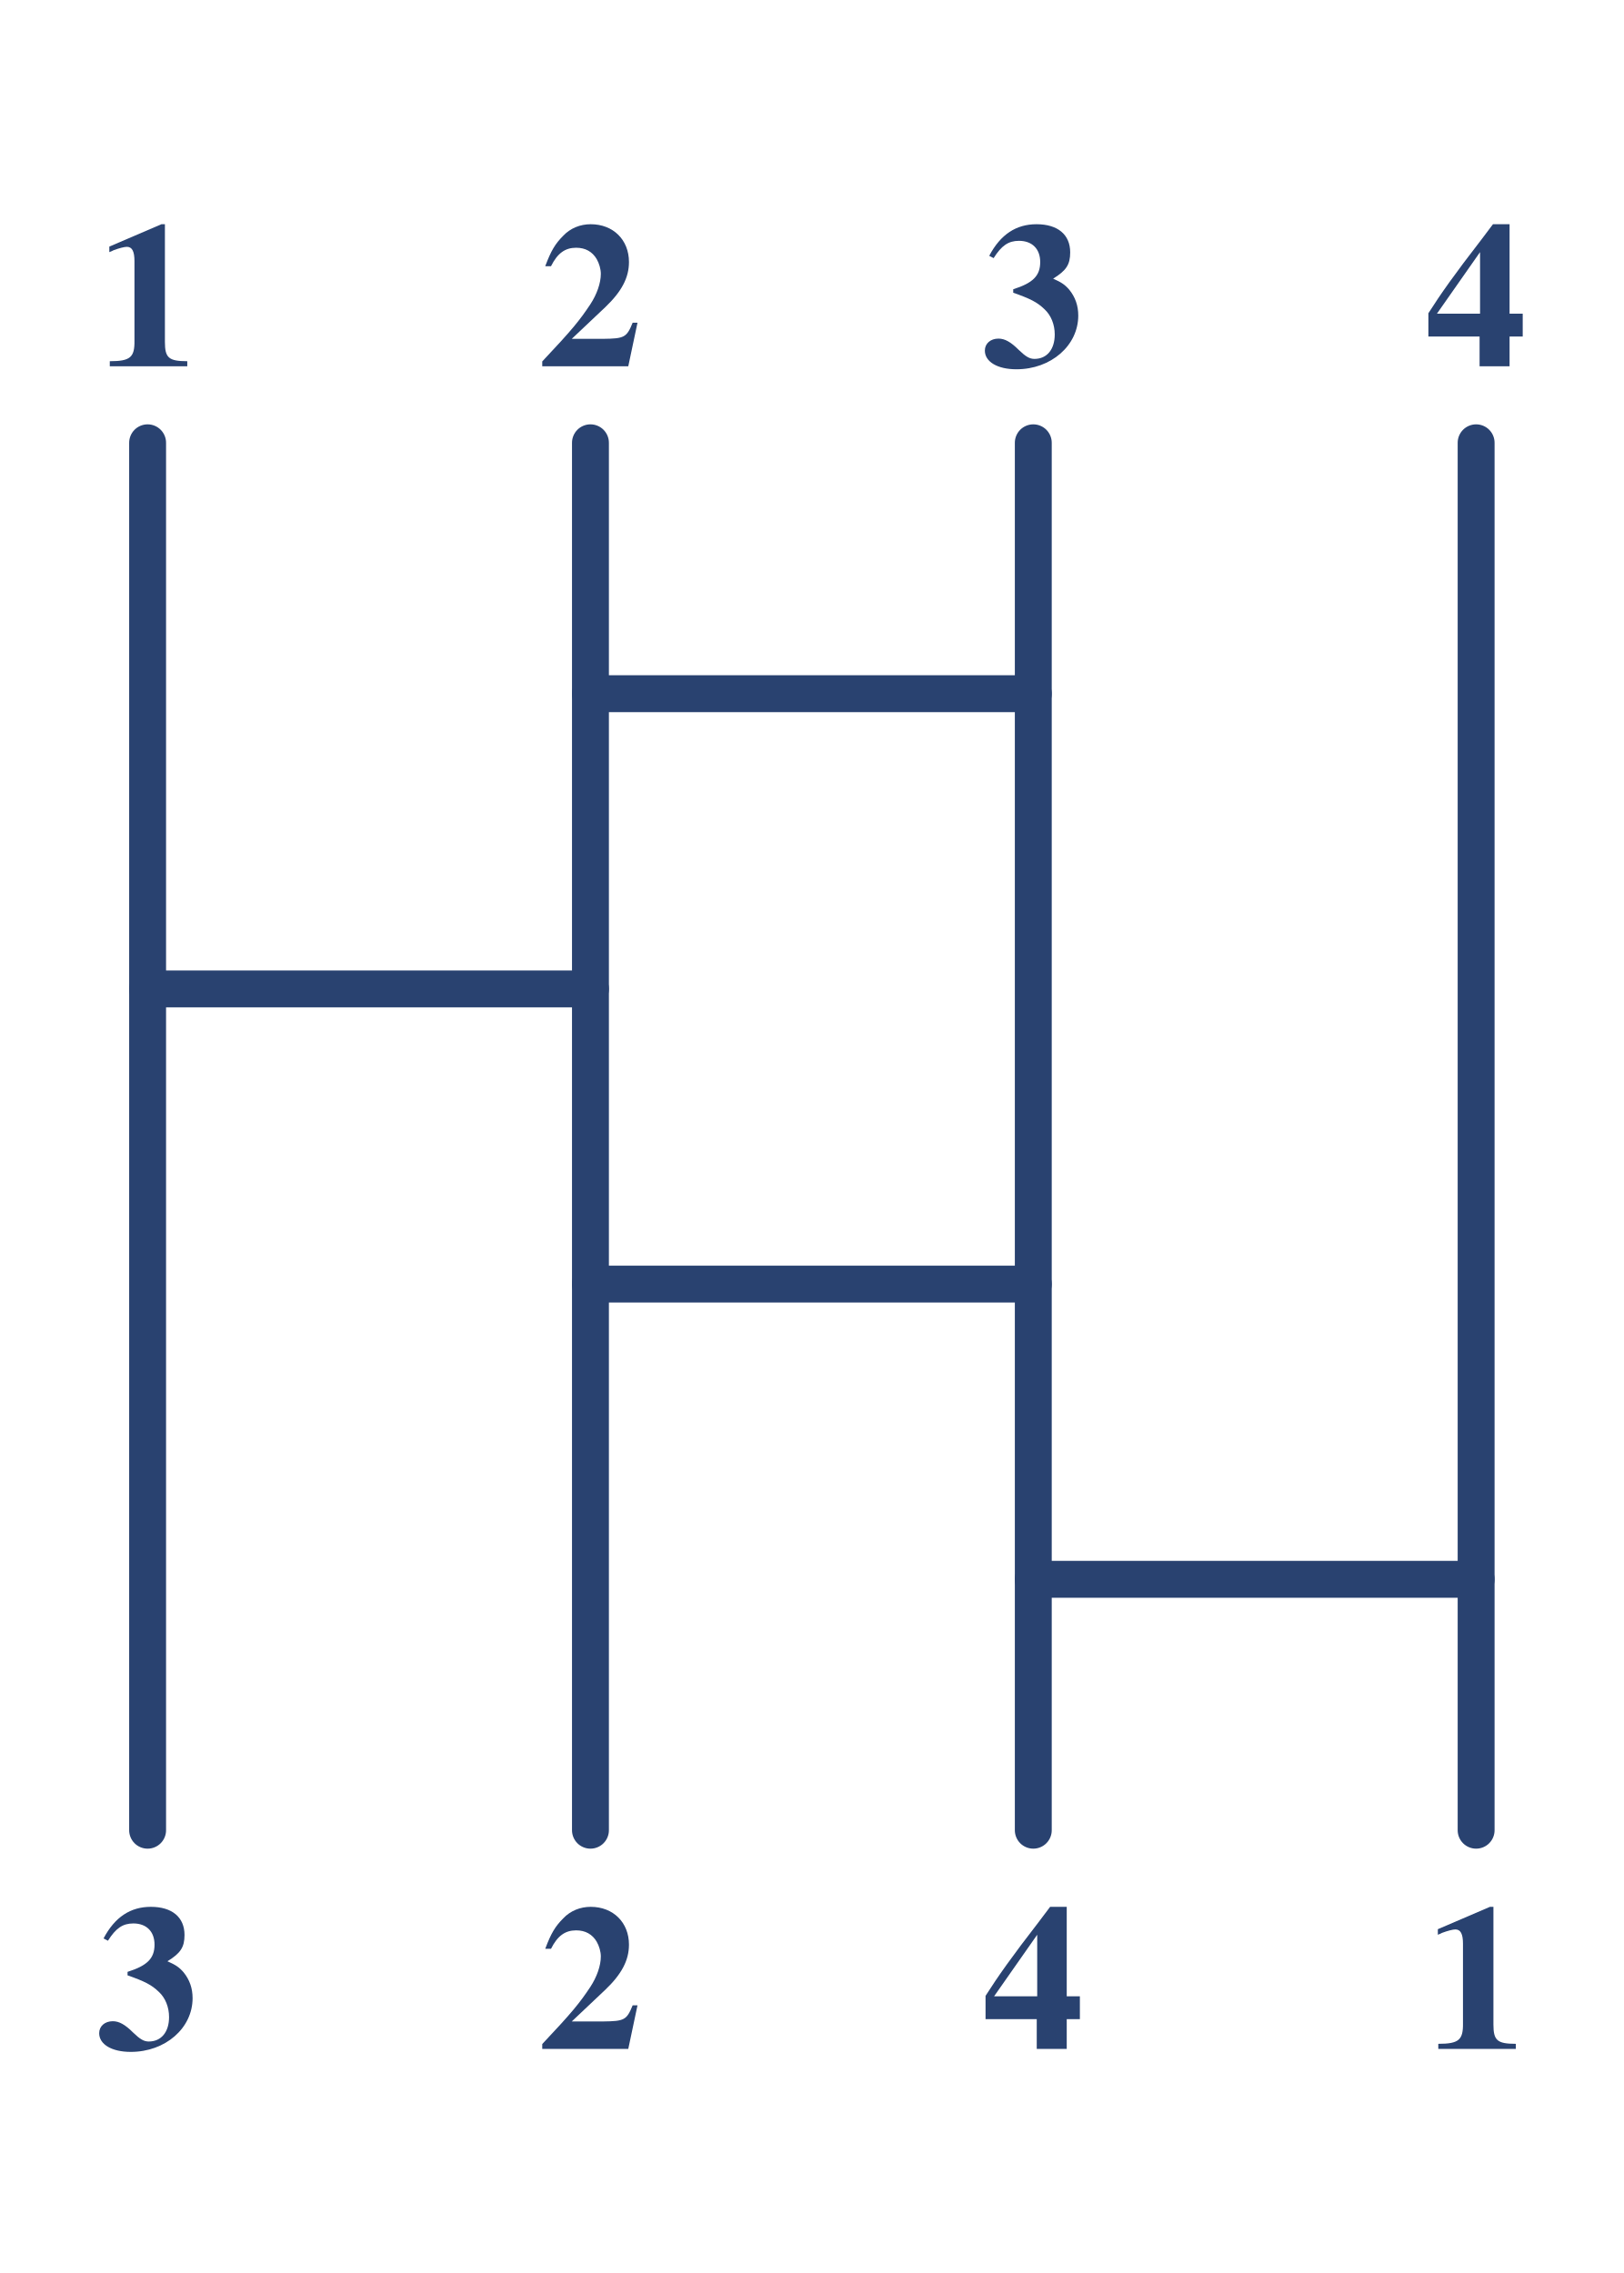
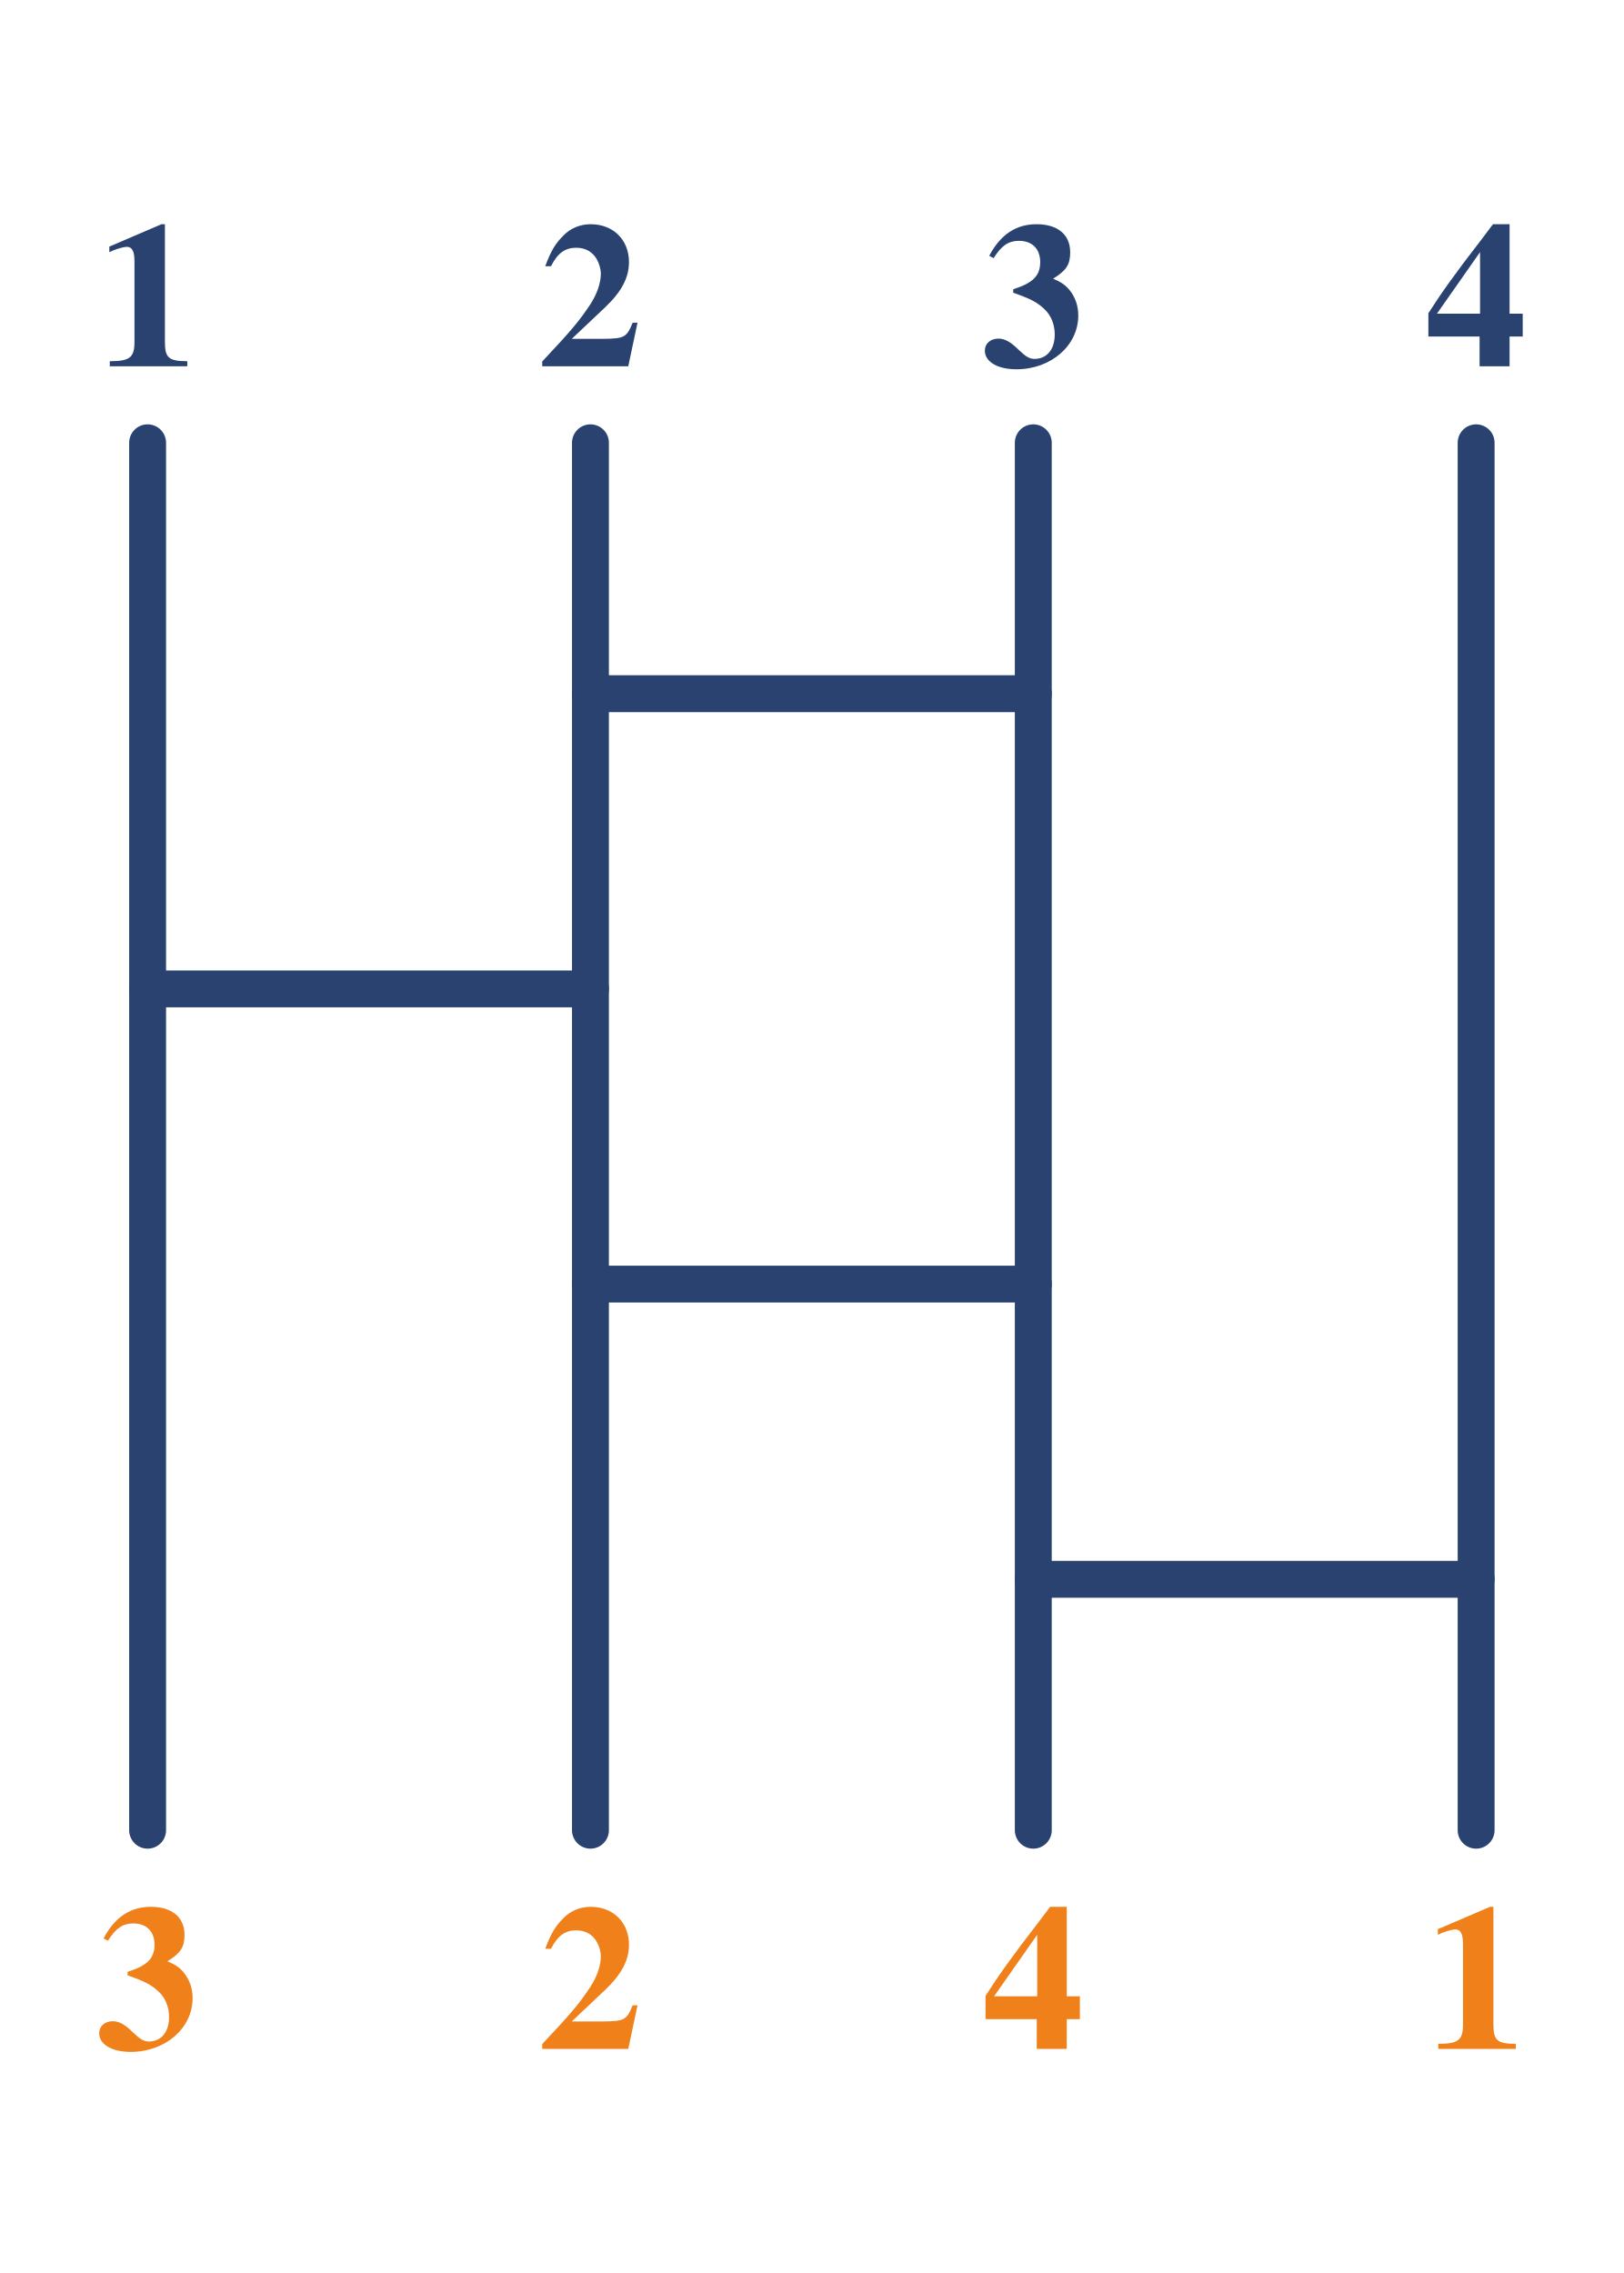
<svg xmlns="http://www.w3.org/2000/svg" height="154" version="1.1" width="110" style="overflow: hidden; position: relative; left: -0.998px; top: -0.998px;">
  <defs style="-webkit-tap-highlight-color: rgba(0, 0, 0, 0);" />
  <text x="10" y="20" text-anchor="middle" font-family="Times" font-size="14px" stroke="none" fill="#294270" style="-webkit-tap-highlight-color: rgba(0, 0, 0, 0); text-anchor: middle; font-family: Times; font-size: 14px; font-weight: bold;" font-weight="bold">
    <tspan dy="4.815" style="-webkit-tap-highlight-color: rgba(0, 0, 0, 0);">1</tspan>
  </text>
  <text x="40" y="20" text-anchor="middle" font-family="Times" font-size="14px" stroke="none" fill="#294270" style="-webkit-tap-highlight-color: rgba(0, 0, 0, 0); text-anchor: middle; font-family: Times; font-size: 14px; font-weight: bold;" font-weight="bold">
    <tspan dy="4.815" style="-webkit-tap-highlight-color: rgba(0, 0, 0, 0);">2</tspan>
  </text>
  <text x="70" y="20" text-anchor="middle" font-family="Times" font-size="14px" stroke="none" fill="#294270" style="-webkit-tap-highlight-color: rgba(0, 0, 0, 0); text-anchor: middle; font-family: Times; font-size: 14px; font-weight: bold;" font-weight="bold">
    <tspan dy="4.815" style="-webkit-tap-highlight-color: rgba(0, 0, 0, 0);">3</tspan>
  </text>
  <text x="100" y="20" text-anchor="middle" font-family="Times" font-size="14px" stroke="none" fill="#294270" style="-webkit-tap-highlight-color: rgba(0, 0, 0, 0); text-anchor: middle; font-family: Times; font-size: 14px; font-weight: bold;" font-weight="bold">
    <tspan dy="4.815" style="-webkit-tap-highlight-color: rgba(0, 0, 0, 0);">4</tspan>
  </text>
  <path fill="none" stroke="#294270" d="M10,30V124" stroke-width="2.5px" stroke-linecap="round" stroke-linejoin="round" style="-webkit-tap-highlight-color: rgba(0, 0, 0, 0); stroke-linecap: round; stroke-linejoin: round;" />
  <path fill="none" stroke="#294270" d="M40,30V124" stroke-width="2.5px" stroke-linecap="round" stroke-linejoin="round" style="-webkit-tap-highlight-color: rgba(0, 0, 0, 0); stroke-linecap: round; stroke-linejoin: round;" />
  <path fill="none" stroke="#294270" d="M70,30V124" stroke-width="2.5px" stroke-linecap="round" stroke-linejoin="round" style="-webkit-tap-highlight-color: rgba(0, 0, 0, 0); stroke-linecap: round; stroke-linejoin: round;" />
  <path fill="none" stroke="#294270" d="M100,30V124" stroke-width="2.5px" stroke-linecap="round" stroke-linejoin="round" style="-webkit-tap-highlight-color: rgba(0, 0, 0, 0); stroke-linecap: round; stroke-linejoin: round;" />
  <path fill="none" stroke="#294270" d="M40,47H70" stroke-width="2.5px" stroke-linecap="round" stroke-linejoin="round" style="-webkit-tap-highlight-color: rgba(0, 0, 0, 0); stroke-linecap: round; stroke-linejoin: round;" />
  <path fill="none" stroke="#294270" d="M10,67H40" stroke-width="2.5px" stroke-linecap="round" stroke-linejoin="round" style="-webkit-tap-highlight-color: rgba(0, 0, 0, 0); stroke-linecap: round; stroke-linejoin: round;" />
  <path fill="none" stroke="#294270" d="M40,87H70" stroke-width="2.5px" stroke-linecap="round" stroke-linejoin="round" style="-webkit-tap-highlight-color: rgba(0, 0, 0, 0); stroke-linecap: round; stroke-linejoin: round;" />
  <path fill="none" stroke="#294270" d="M70,107H100" stroke-width="2.5px" stroke-linecap="round" stroke-linejoin="round" style="-webkit-tap-highlight-color: rgba(0, 0, 0, 0); stroke-linecap: round; stroke-linejoin: round;" />
-   <text x="10" y="134" text-anchor="middle" font-family="Times" font-size="14px" stroke="none" fill="#294270" style="-webkit-tap-highlight-color: rgba(0, 0, 0, 0); text-anchor: middle; font-family: Times; font-size: 14px; font-weight: bold;" font-weight="bold">
+   <text x="10" y="134" text-anchor="middle" font-family="Times" font-size="14px" stroke="none" fill="#f0801a" style="-webkit-tap-highlight-color: rgba(0, 0, 0, 0); text-anchor: middle; font-family: Times; font-size: 14px; font-weight: bold;" font-weight="bold">
    <tspan dy="4.815" style="-webkit-tap-highlight-color: rgba(0, 0, 0, 0);">3</tspan>
  </text>
-   <text x="40" y="134" text-anchor="middle" font-family="Times" font-size="14px" stroke="none" fill="#294270" style="-webkit-tap-highlight-color: rgba(0, 0, 0, 0); text-anchor: middle; font-family: Times; font-size: 14px; font-weight: bold;" font-weight="bold">
+   <text x="40" y="134" text-anchor="middle" font-family="Times" font-size="14px" stroke="none" fill="#f0801a" style="-webkit-tap-highlight-color: rgba(0, 0, 0, 0); text-anchor: middle; font-family: Times; font-size: 14px; font-weight: bold;" font-weight="bold">
    <tspan dy="4.815" style="-webkit-tap-highlight-color: rgba(0, 0, 0, 0);">2</tspan>
  </text>
-   <text x="70" y="134" text-anchor="middle" font-family="Times" font-size="14px" stroke="none" fill="#294270" style="-webkit-tap-highlight-color: rgba(0, 0, 0, 0); text-anchor: middle; font-family: Times; font-size: 14px; font-weight: bold;" font-weight="bold">
+   <text x="70" y="134" text-anchor="middle" font-family="Times" font-size="14px" stroke="none" fill="#f0801a" style="-webkit-tap-highlight-color: rgba(0, 0, 0, 0); text-anchor: middle; font-family: Times; font-size: 14px; font-weight: bold;" font-weight="bold">
    <tspan dy="4.815" style="-webkit-tap-highlight-color: rgba(0, 0, 0, 0);">4</tspan>
  </text>
-   <text x="100" y="134" text-anchor="middle" font-family="Times" font-size="14px" stroke="none" fill="#294270" style="-webkit-tap-highlight-color: rgba(0, 0, 0, 0); text-anchor: middle; font-family: Times; font-size: 14px; font-weight: bold;" font-weight="bold">
+   <text x="100" y="134" text-anchor="middle" font-family="Times" font-size="14px" stroke="none" fill="#f0801a" style="-webkit-tap-highlight-color: rgba(0, 0, 0, 0); text-anchor: middle; font-family: Times; font-size: 14px; font-weight: bold;" font-weight="bold">
    <tspan dy="4.815" style="-webkit-tap-highlight-color: rgba(0, 0, 0, 0);">1</tspan>
  </text>
</svg>
